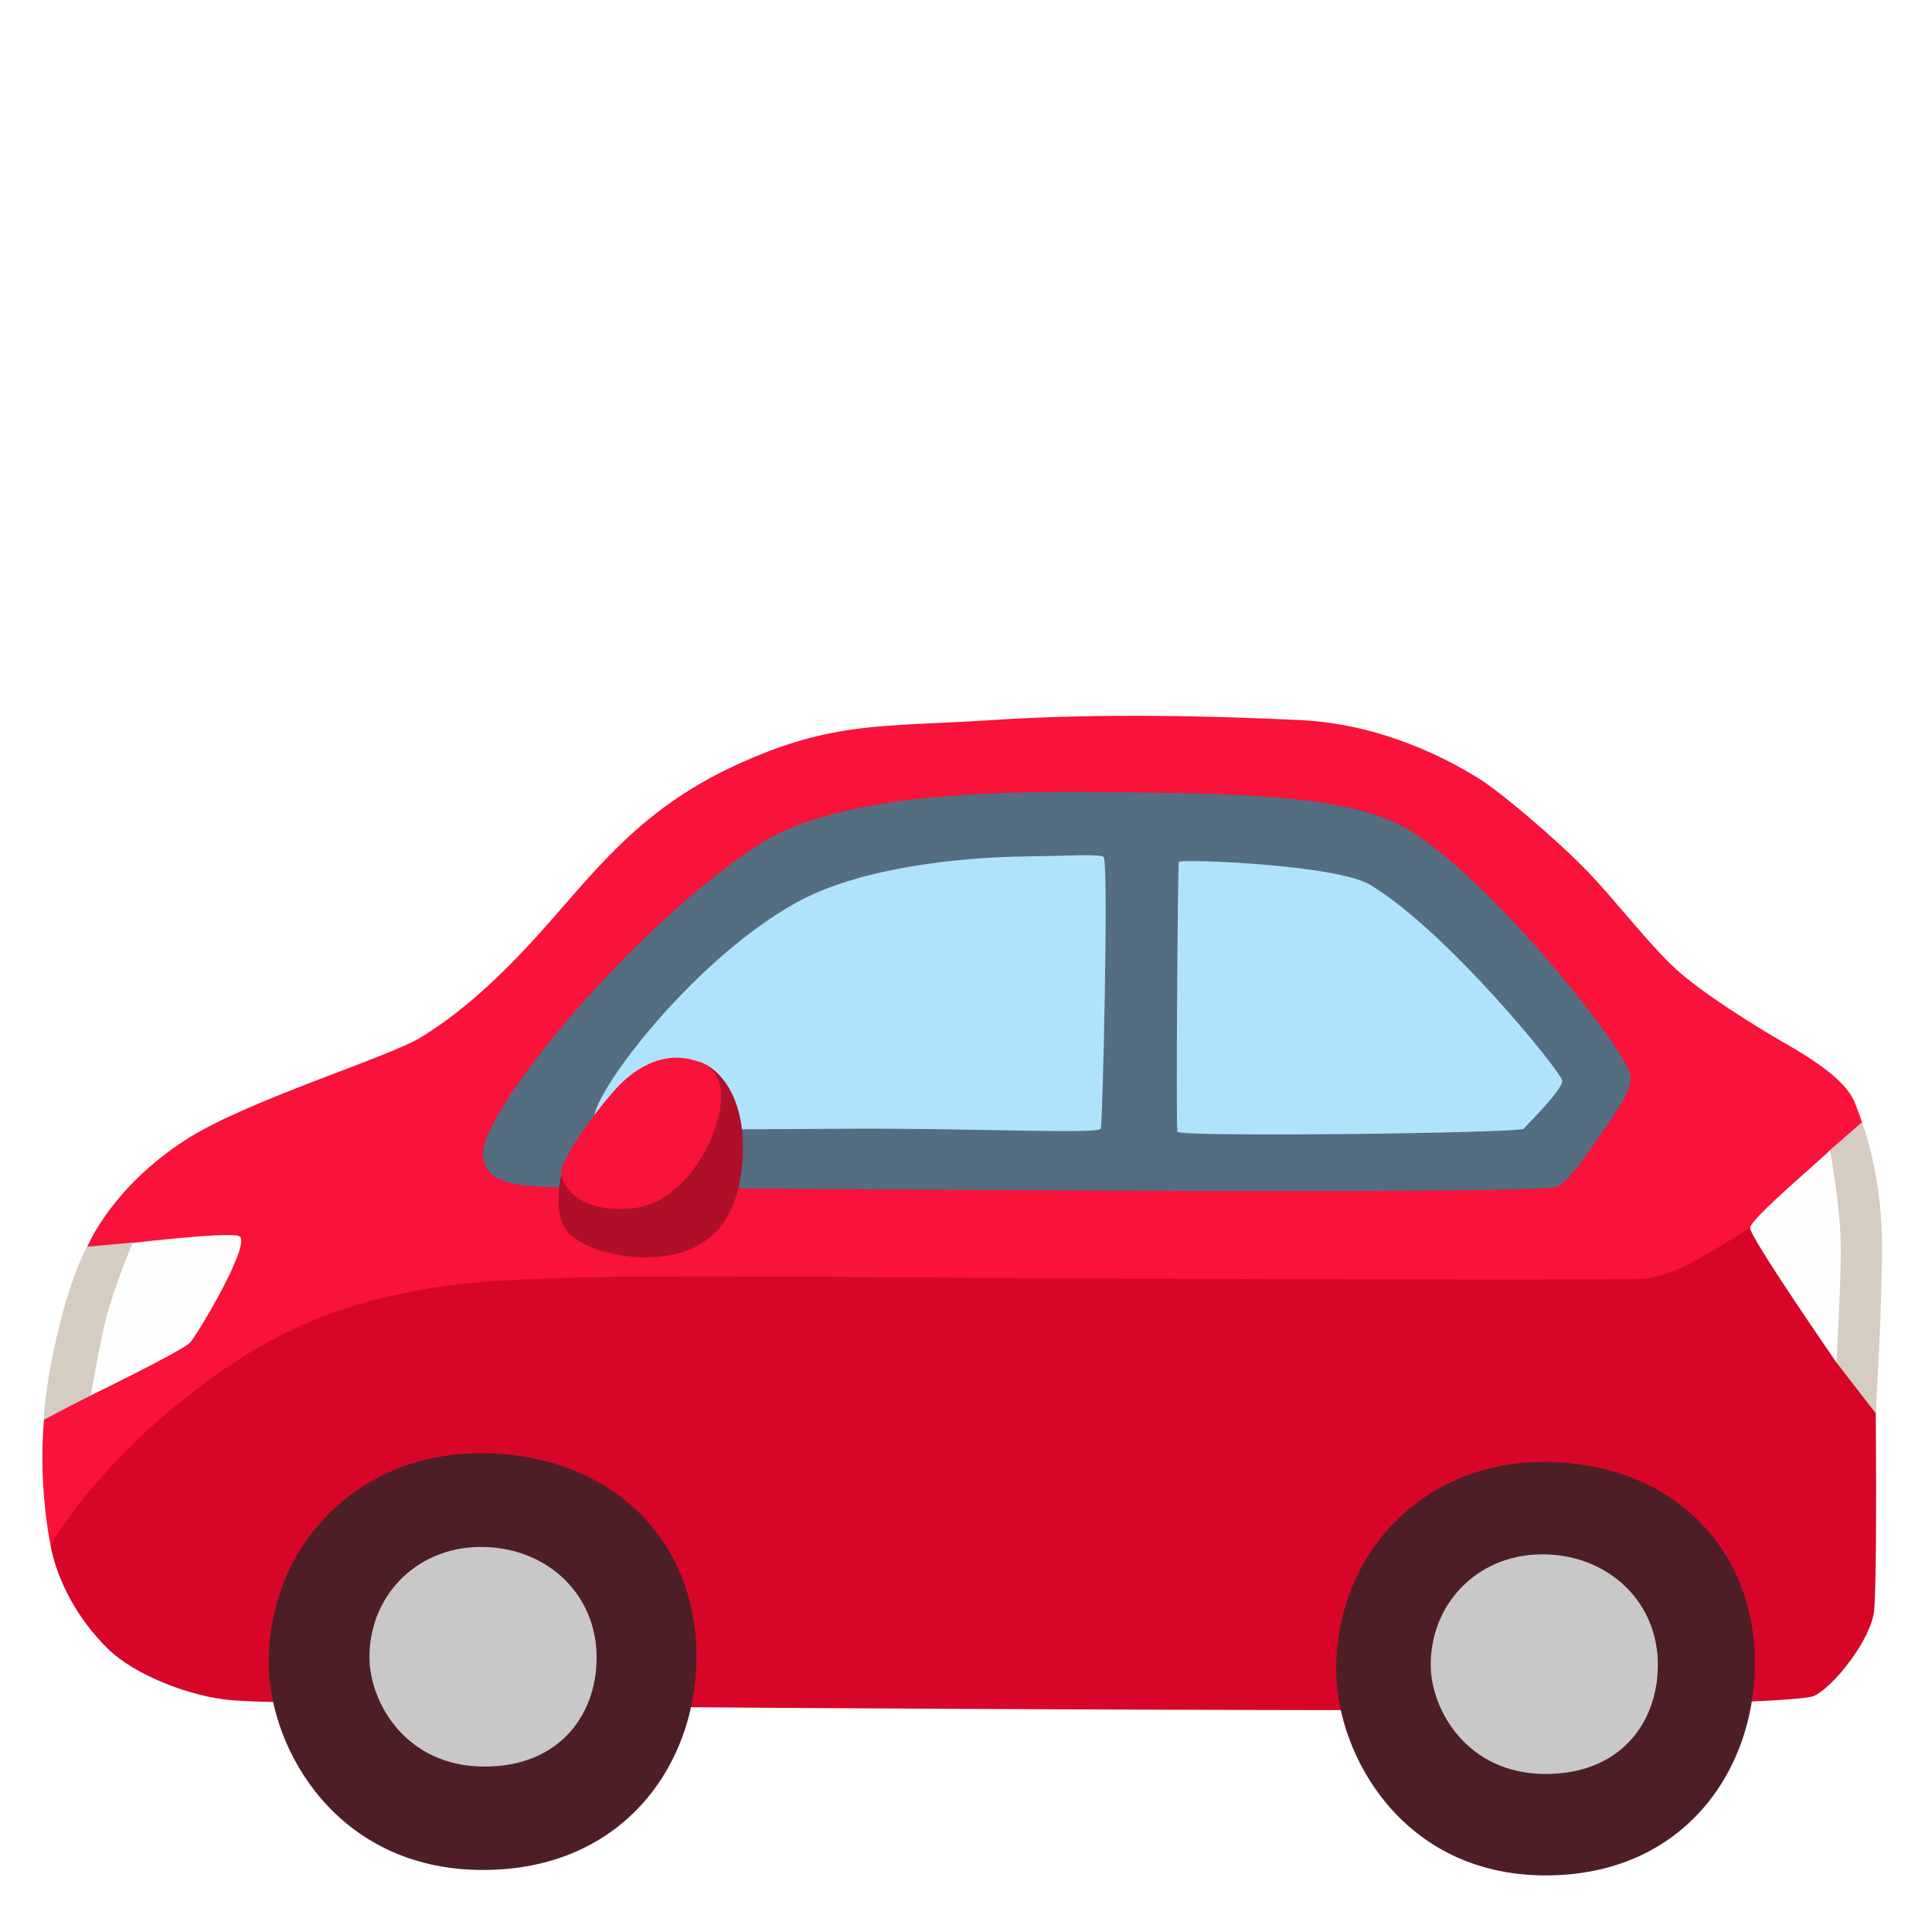
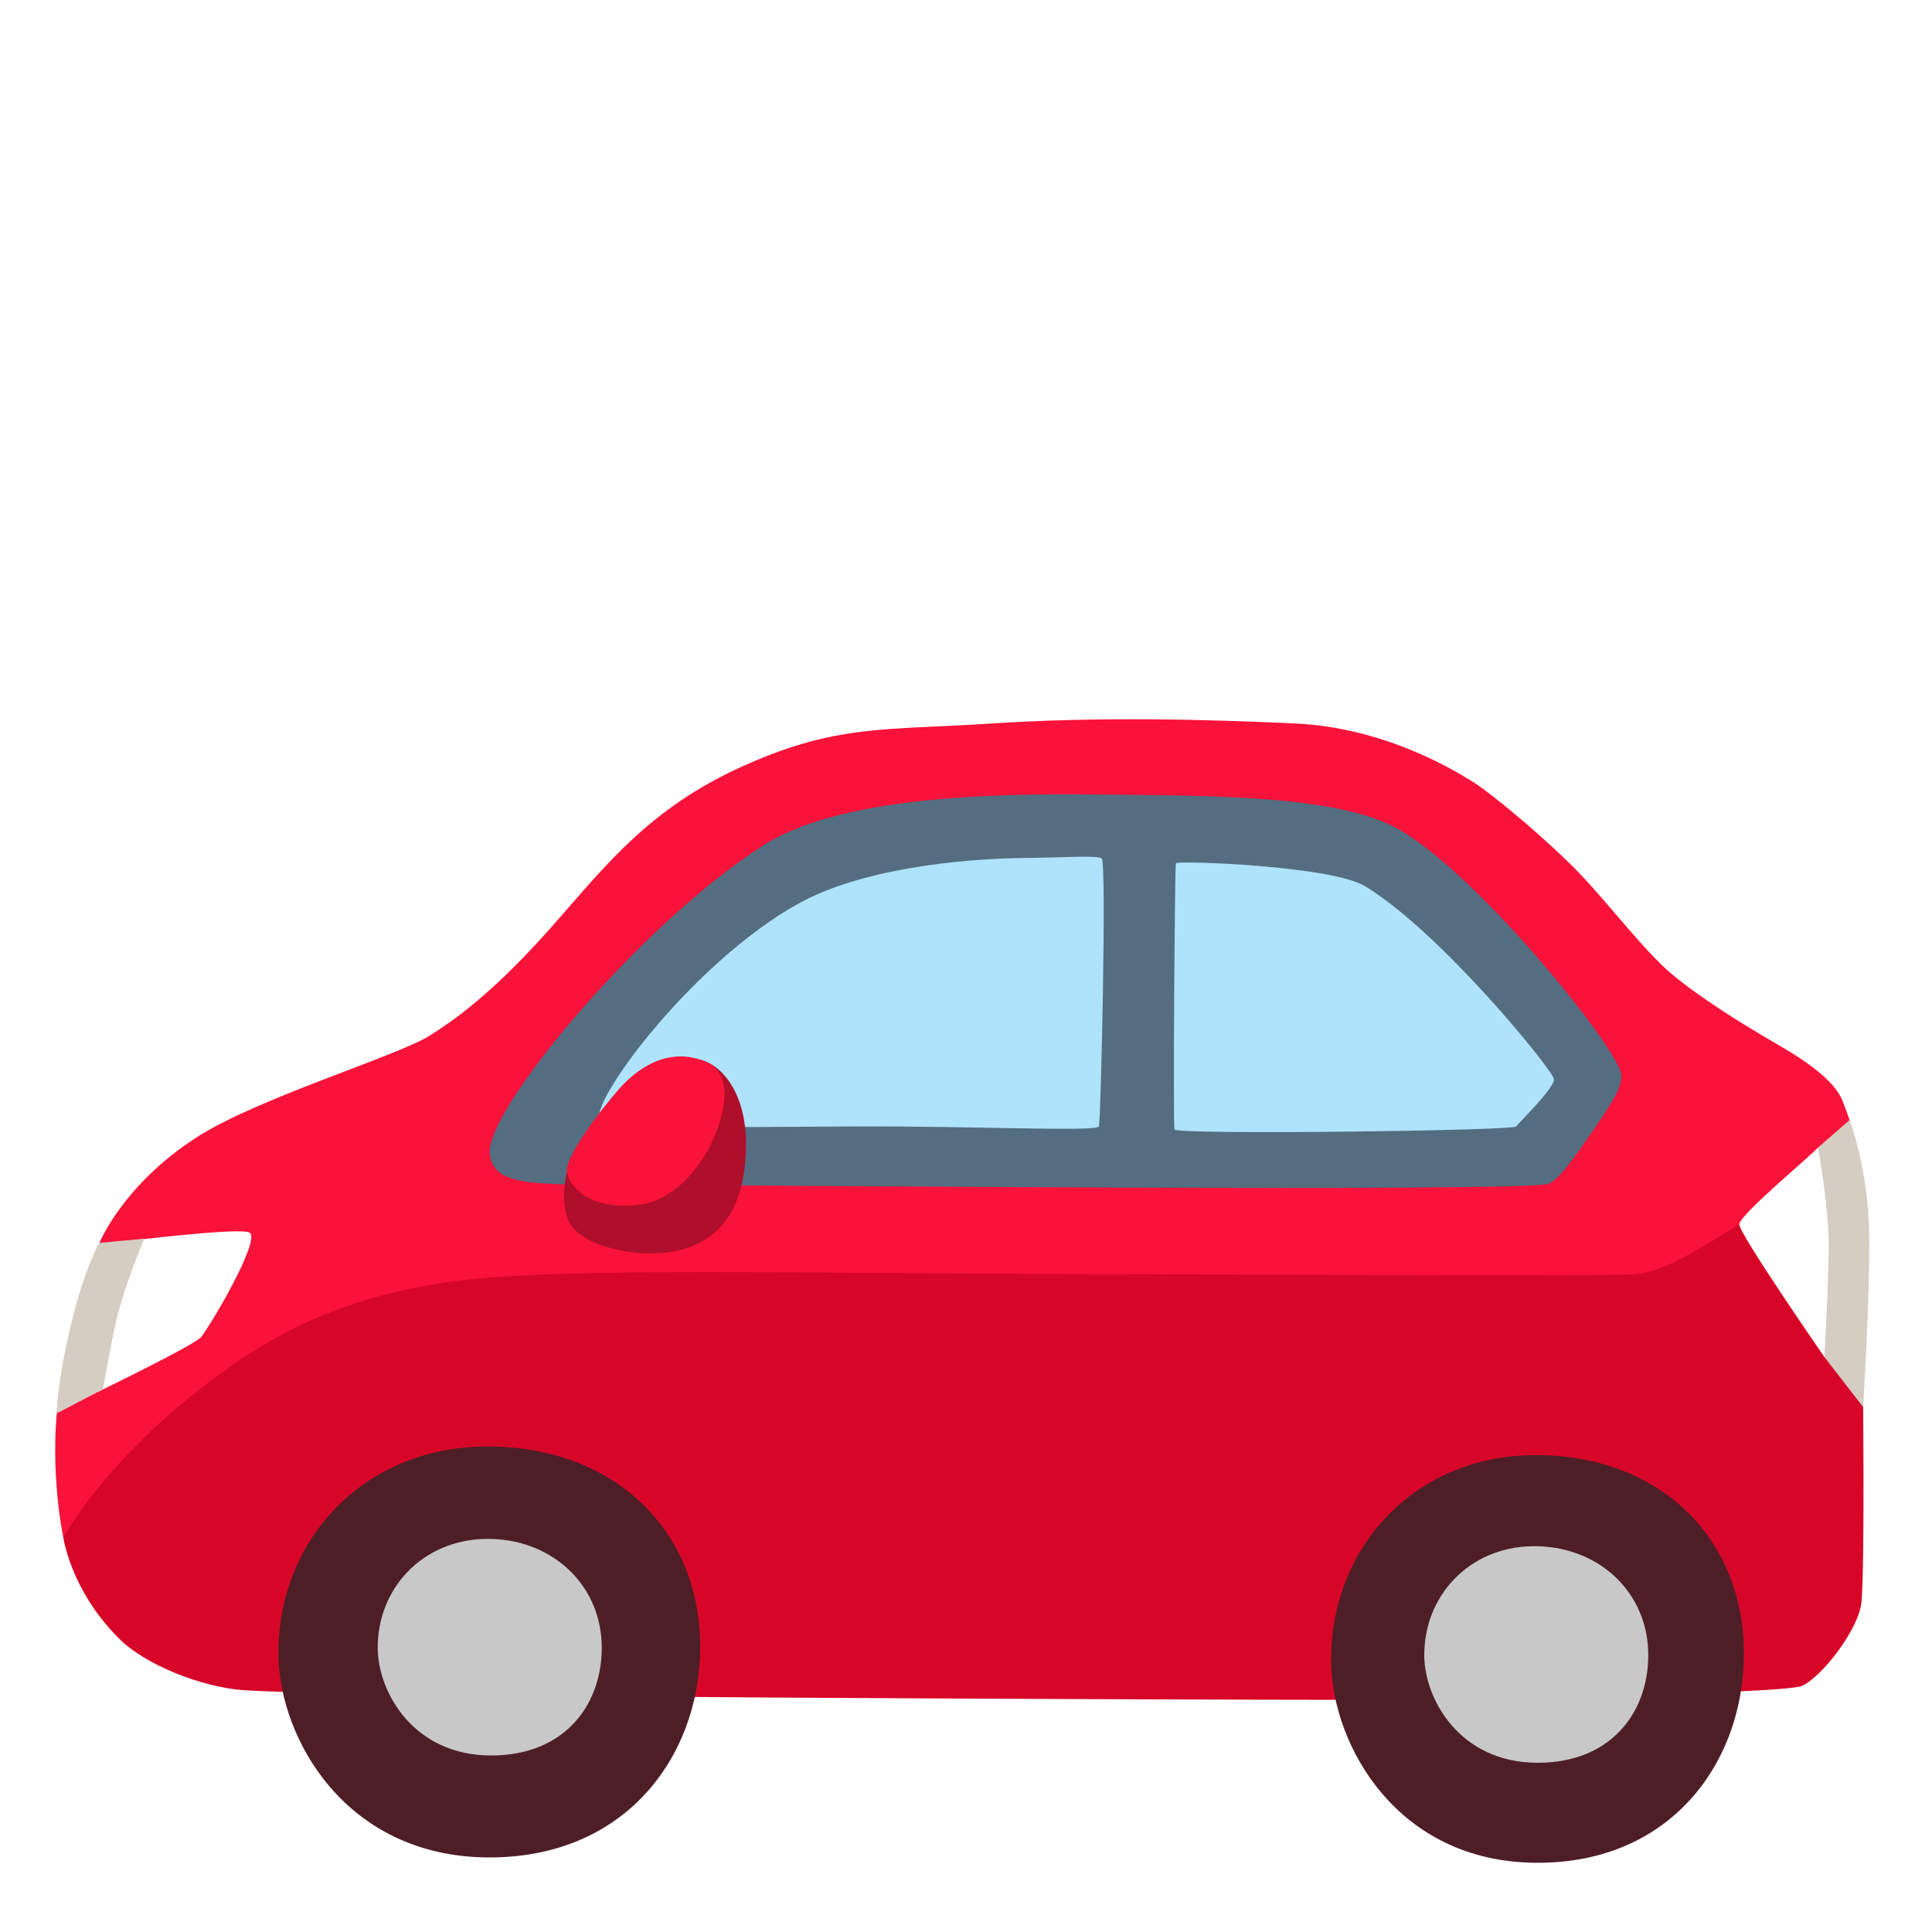
- <svg xmlns="http://www.w3.org/2000/svg" version="1.1" id="Layer_2" x="0px" y="0px" viewBox="0 0 128 128" style="enable-background:new 0 0 128 128;" xml:space="preserve">
+ <svg xmlns="http://www.w3.org/2000/svg" version="1.1" id="Layer_2" x="0px" y="0px" viewBox="-0.9 -0.9 129.8 129.8" style="enable-background:new 0 0 128 128;" xml:space="preserve">
  <path style="fill:#F91239;" d="M20.85,97c-0.41,0.14-17.5,5.37-17.5,5.37s-1.15-5.31-0.1-10.71c1.11-5.72,2.56-9.12,2.56-9.12  s1.58-3.85,6.47-7.01c4.11-2.66,13.53-5.48,15.7-6.86c1.44-0.91,3.87-2.55,7.56-6.61s6.61-8.31,13.13-11.33s9.92-2.55,17-3.02  c7.08-0.47,14.73-0.28,20.5,0s10.29,2.93,11.81,3.87c1.51,0.94,5.29,4.16,7.27,6.23c1.98,2.08,4.34,5.19,6.14,6.71  c1.79,1.51,4.63,3.31,7.08,4.72c2.46,1.42,3.97,2.64,4.44,3.87c0.47,1.23,0.46,1.29,0.46,1.29l-1.69,17.5L20.85,97z" />
  <path style="fill:#D70629;" d="M3.35,102.37c0,0,2.59-4.68,8.72-9.58c5.22-4.17,9.92-6.49,17.22-7.56  c6.43-0.94,19.32-0.64,40.81-0.54c21.49,0.09,36.78,0.12,38.74,0.03c1.96-0.09,4.56-1.77,7.65-3.73c3.08-1.96,4.31,0.92,4.31,0.92  l3.46,10.18c0,0,0.13,11.74-0.09,14.58c-0.15,1.88-2.71,5.14-4.02,5.7s-24.95,0.93-31.95,0.93c-7.01,0-66.76-0.18-72.78-0.65  c-2.8-0.22-6.54-1.68-8.32-3.46C3.82,105.92,3.35,102.37,3.35,102.37z" />
  <path style="fill:#FFFEFF;" d="M7.32,82.52c0,0,7.99-1,8.56-0.6c0.71,0.5-2.43,5.91-3.26,7c-0.41,0.54-7.45,3.94-7.45,3.94  l0.02-4.89L7.32,82.52z" />
  <path style="fill:#D5CCC2;" d="M2.91,94.06l3.1-1.62c0,0,0.55-3.09,0.89-4.56c0.55-2.43,1.9-5.56,1.9-5.56l-3.03,0.28  c0,0-0.99,1.69-1.9,5.48C2.9,92.17,2.91,94.06,2.91,94.06z" />
  <path style="fill:#546D81;" d="M32,76.59c0.22,2.16,2.61,2.11,9.44,2.11c5.45,0,60.4,0.51,61.71-0.07c0.64-0.28,1.52-1.47,2.61-3.05  c1.64-2.36,2.4-3.48,2.25-4.36c-0.29-1.72-9.22-12.99-14.81-16.33c-3.87-2.31-12.2-2.32-19.09-2.4c-6.24-0.07-18.08-0.22-23.74,3.41  C41.94,61.31,31.71,73.76,32,76.59z" />
  <path style="fill:#AFE3FB;" d="M39.41,74.42c0.44,0.55,9.13,0.39,17.21,0.36c8.27-0.03,16.05,0.37,16.31,0  c0.12-0.17,0.53-17.69,0.19-18c-0.25-0.23-2.39-0.07-5.11-0.04c-4.54,0.05-11.15,0.76-15.31,3.09  C45.55,63.82,38.54,73.33,39.41,74.42z" />
  <path style="fill:#AFE3FB;" d="M78.1,57.1c-0.07,0.13-0.2,17.82-0.09,17.89c0.58,0.36,22.73,0.08,22.95-0.21s2.61-2.61,2.54-3.19  s-7.54-9.81-12.67-12.94C88.58,57.26,78.22,56.9,78.1,57.1z" />
  <path style="fill:#AF0F2A;" d="M37.25,81.01c0.65,1.72,4.1,2.47,6.32,2.27c3.28-0.3,5.25-2.21,5.6-6.14  c0.41-4.51-1.65-6.58-3.08-6.85c-1.52-0.29-8.9,7.56-8.9,7.56S36.71,79.58,37.25,81.01z" />
  <path style="fill:#F91239;" d="M41.96,80.05c2.43-0.26,4.17-2.5,5.01-4.29c0.83-1.79,1.45-4.49-0.42-5.31  c-2.32-1.01-4.41,0.18-5.84,1.79c-1.26,1.42-3.7,4.65-3.52,5.6C37.37,78.8,38.62,80.41,41.96,80.05z" />
  <path style="fill:#4E1E26;" d="M17.81,110.37c0.09,5.52,4.49,13.46,14.07,13.52s14.55-7.28,14.25-14.8  c-0.31-7.64-6.25-13.04-14.8-12.8C23.33,96.53,17.69,102.73,17.81,110.37z" />
  <path style="fill:#C8C8C8;" d="M24.48,109.91c0.05,2.91,2.41,7.1,7.56,7.13c5.15,0.03,7.64-3.62,7.48-7.58  c-0.17-4.03-3.46-7.03-7.78-6.97C27.44,102.56,24.41,105.88,24.48,109.91z" />
  <path style="fill:#4E1E26;" d="M88.53,110.83c0.09,5.48,4.39,13.36,13.77,13.42s14.24-7.22,13.95-14.68  c-0.3-7.59-6.11-12.94-14.48-12.7C93.94,97.1,88.41,103.25,88.53,110.83z" />
  <path style="fill:#C8C8C8;" d="M94.79,110.4c0.05,2.91,2.41,7.1,7.56,7.13s7.64-3.62,7.48-7.58c-0.17-4.03-3.46-7.03-7.78-6.97  C97.76,103.05,94.73,106.37,94.79,110.4z" />
  <path style="fill:#FFFEFF;" d="M121.26,76.17c-0.29,0.41-5.31,4.55-5.31,5.19s5.72,8.91,5.72,8.91l1.34,0.81  c0,0,0.64-10.48,0.64-10.71C123.65,80.16,121.26,76.17,121.26,76.17z" />
  <path style="fill:#D5CCC2;" d="M124.27,93.63c0,0,0.47-7.53,0.41-11.6c-0.06-4.43-1.32-7.68-1.32-7.68l-2.12,1.85  c0,0,0.72,3.92,0.72,6.49s-0.29,7.58-0.29,7.58L124.27,93.63z" />
</svg>
